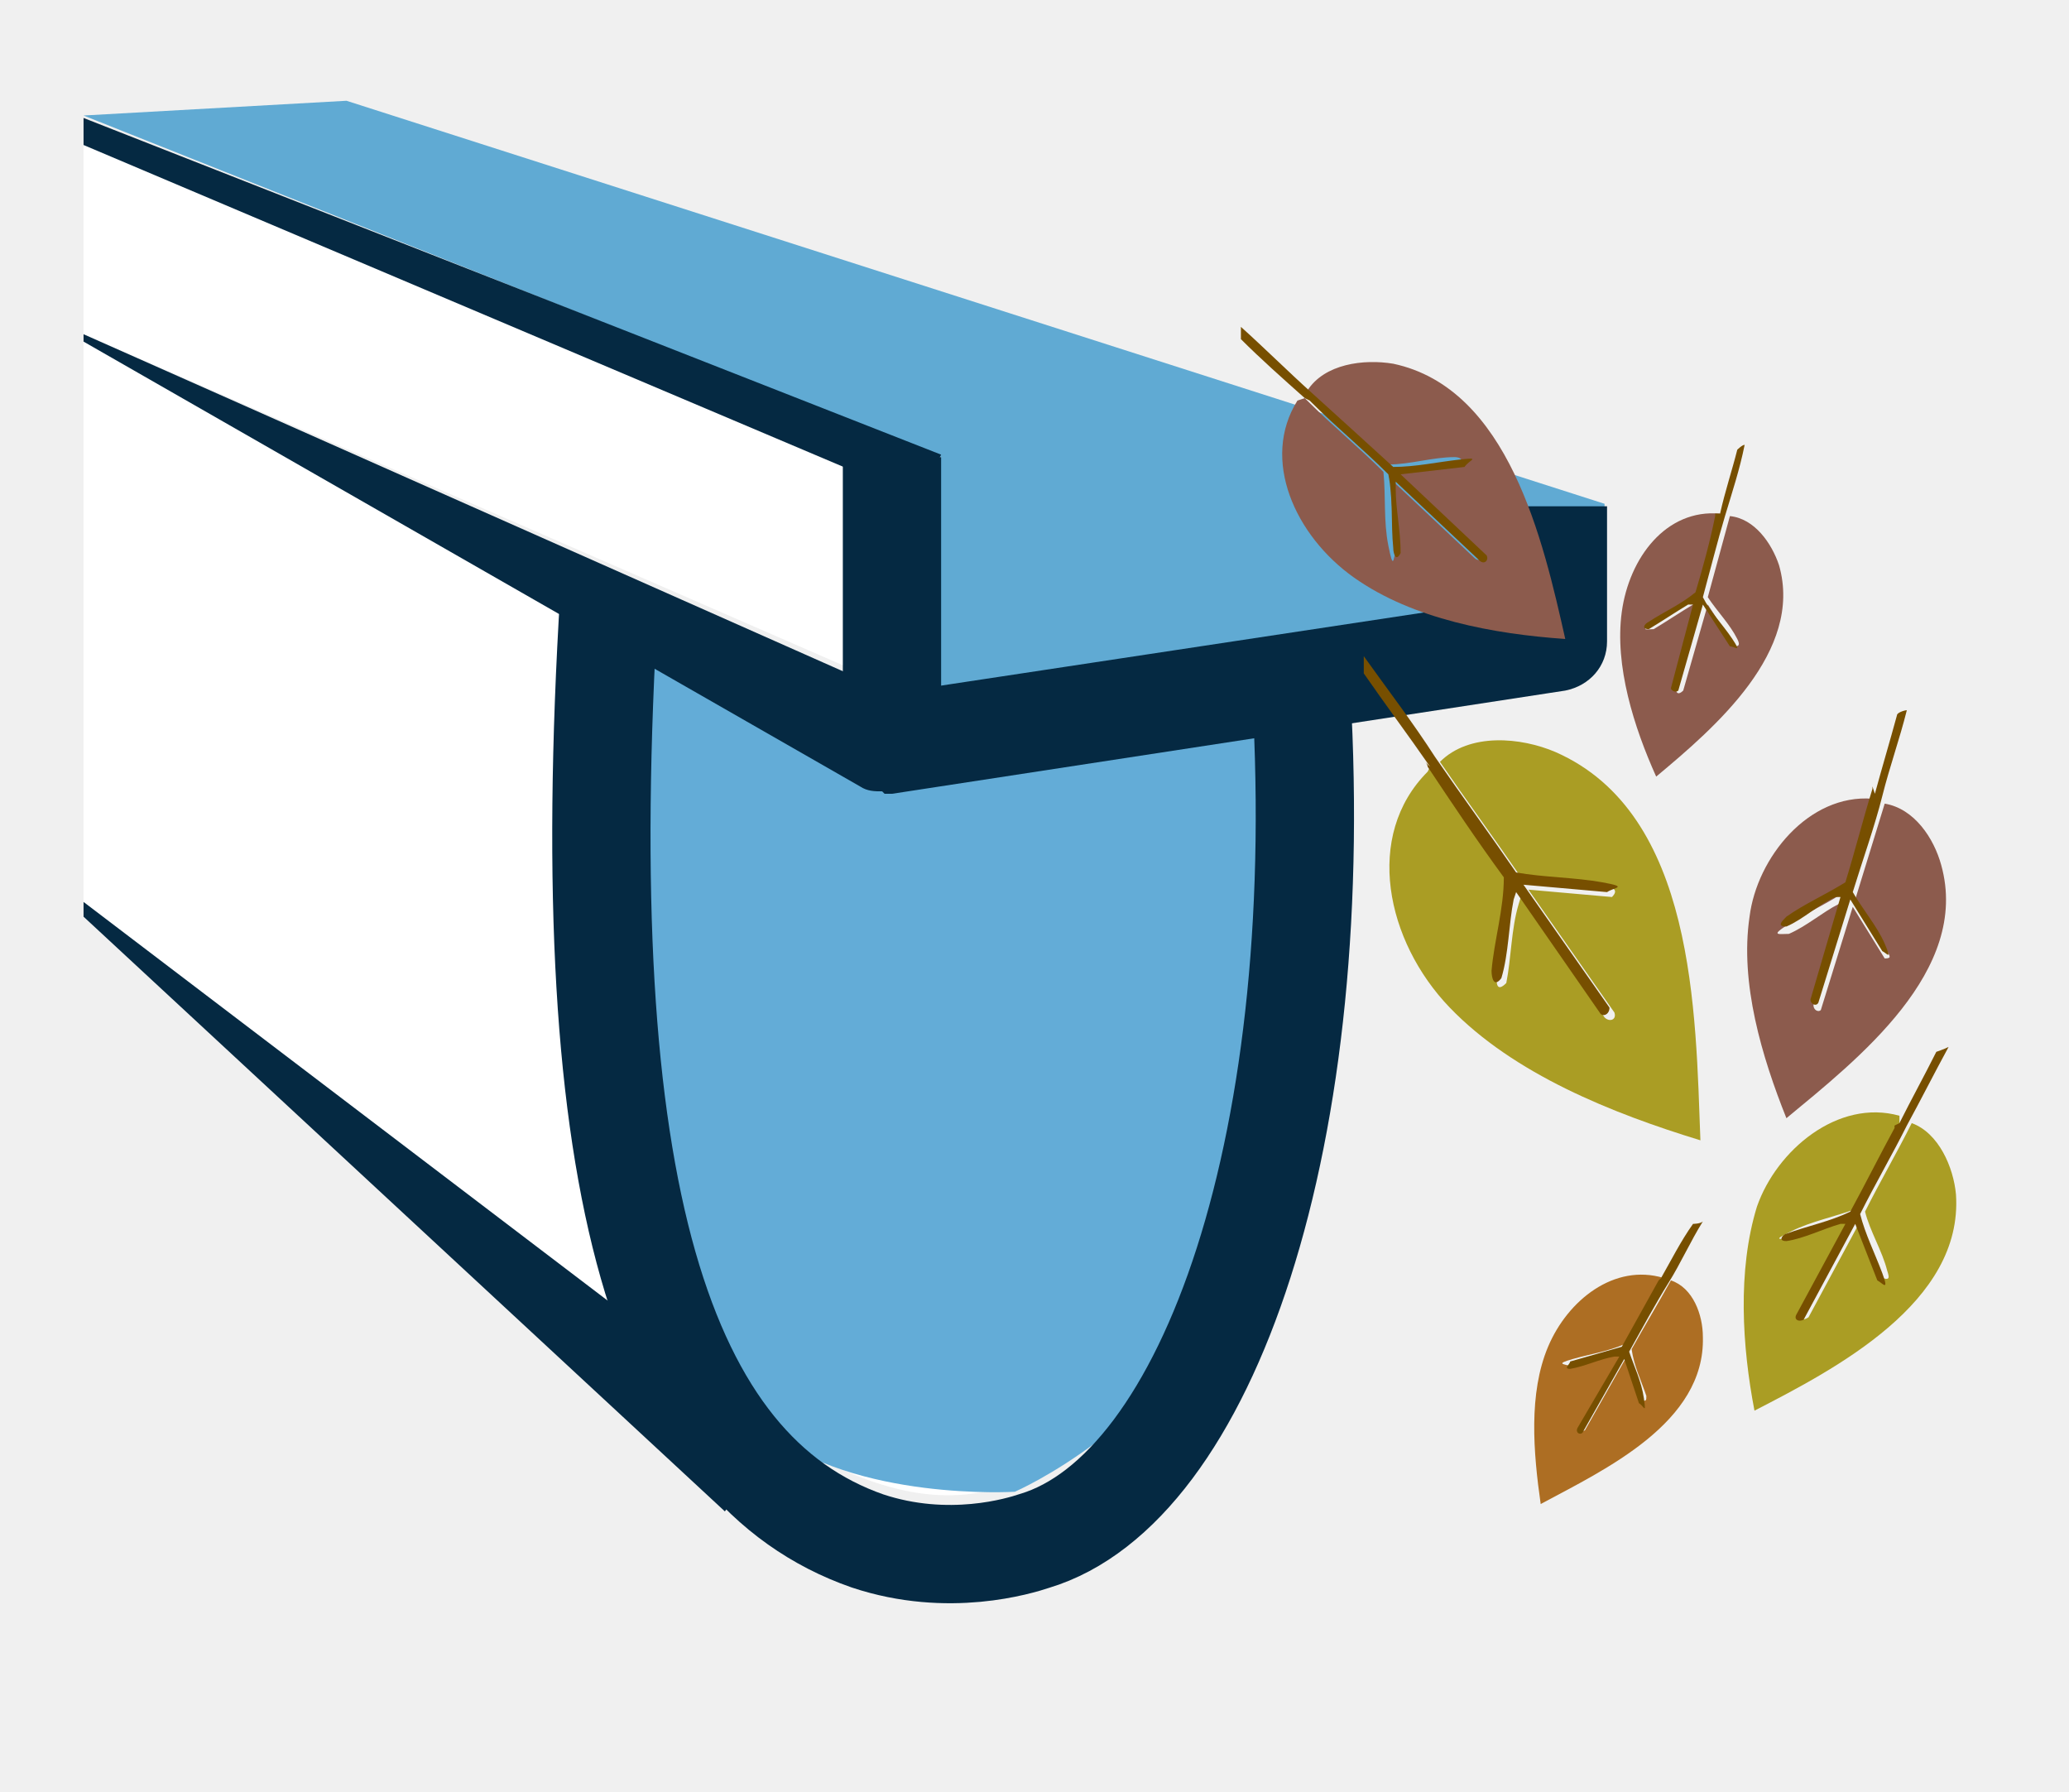
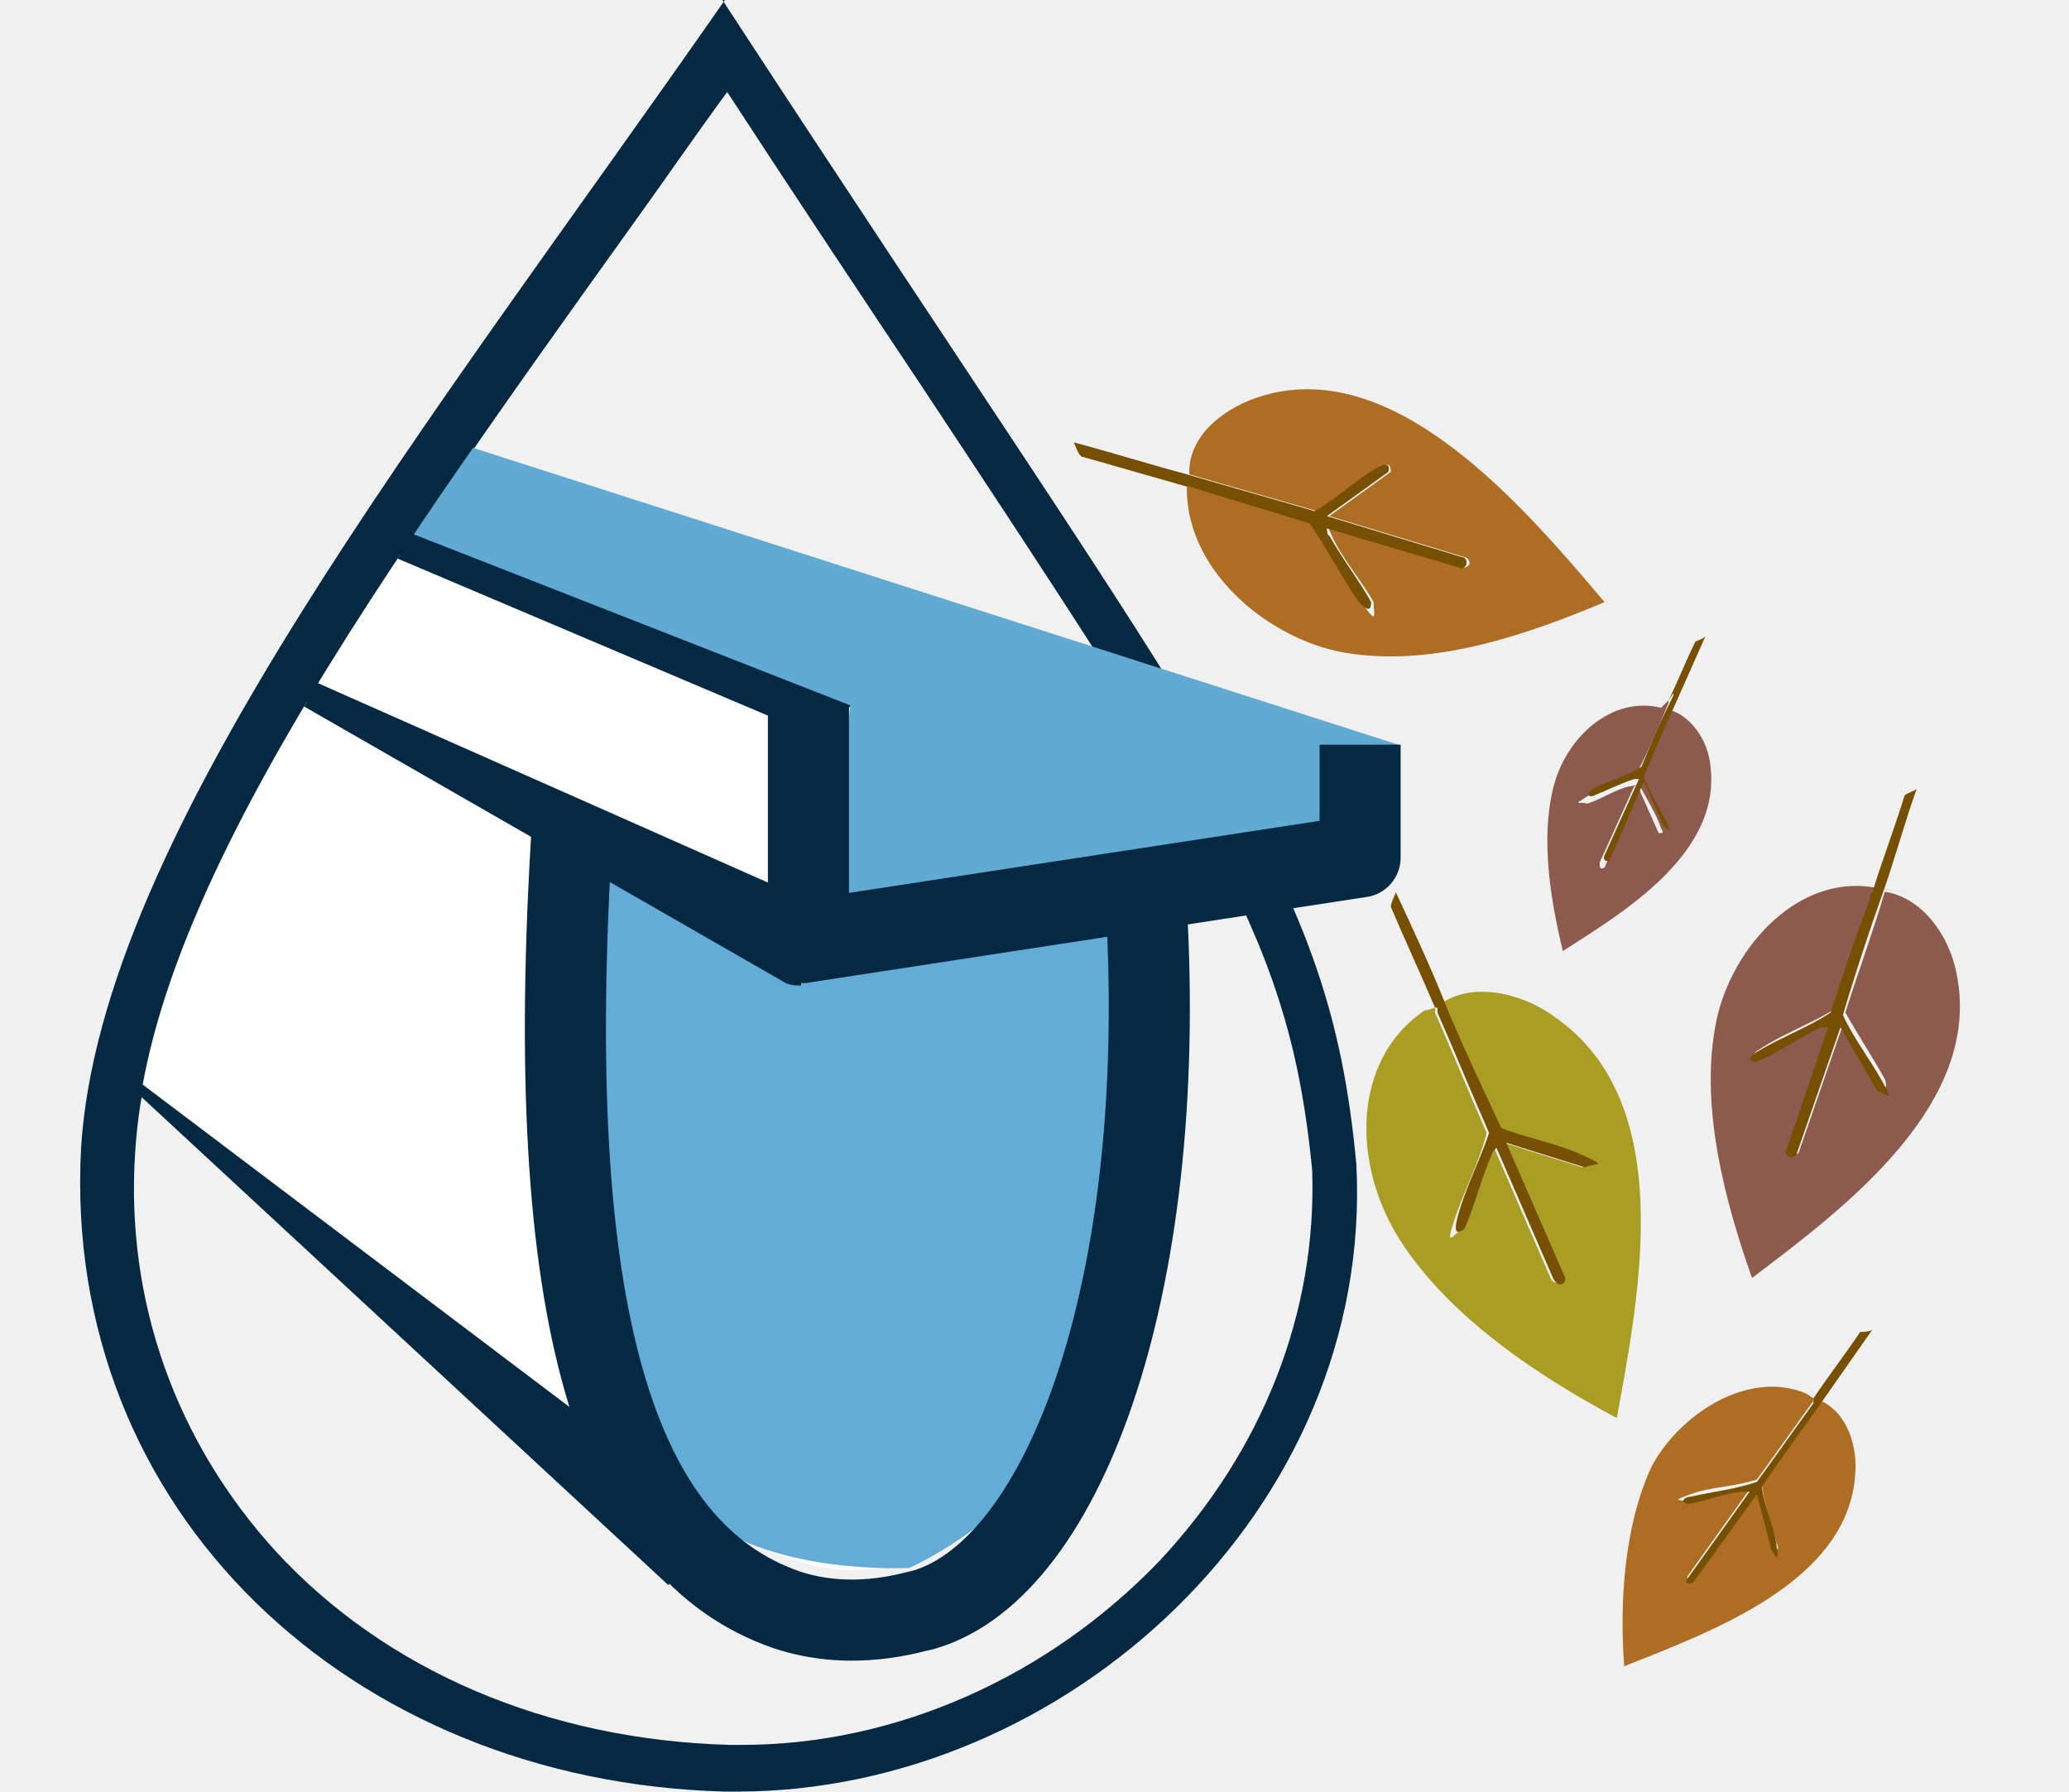
<svg xmlns="http://www.w3.org/2000/svg" version="1.1" viewBox="0 0 84.2 72.9">
  <defs>
    <style>
      .st0 {
+         clip-path: url(#clippath-4);
+       }
+ 
+       .st1 {
+         fill: #fff;
+       }
+ 
+       .st2 {
+         stroke-width: 3.3px;
+       }
+ 
+       .st2, .st3, .st4, .st5, .st6, .st7, .st8, .st9 {
+         fill: none;
+       }
+ 
+       .st2, .st3, .st5, .st6, .st7, .st8 {
+         stroke: #052942;
+       }
+ 
+       .st2, .st3, .st8, .st9 {
+         stroke-miterlimit: 10;
+       }
+ 
+       .st3 {
+         stroke-width: 3.3px;
+       }
+ 
+       .st10 {
+         fill: #dbfe87;
+       }
+ 
+       .st11 {
+         fill: #60aad3;
+       }
+ 
+       .st12 {
+         fill: #303030;
+       }
+ 
+       .st13 {
+         clip-path: url(#clippath-1);
+       }
+ 
+       .st5 {
+         stroke-width: 1.7px;
+       }
+ 
+       .st5, .st6, .st7 {
+         stroke-linejoin: round;
+       }
+ 
+       .st6 {
+         stroke-width: 1.6px;
+       }
+ 
+       .st14 {
+         clip-path: url(#clippath-3);
+       }
+ 
+       .st15 {
+         fill: #a63d40;
+       }
+ 
+       .st16 {
+         fill: #774f00;
+       }
+ 
+       .st17, .st9 {
+         display: none;
+       }
+ 
+       .st7 {
+         stroke-width: 1.7px;
+       }
+ 
+       .st18 {
+         fill: #ad6e23;
+       }
+ 
+       .st8 {
+         stroke-width: 3.3px;
+       }
+ 
+       .st19 {
+         clip-path: url(#clippath-2);
+       }
+ 
+       .st20 {
+         fill: #aa9d24;
+       }
+ 
+       .st21 {
+         fill: #f3ff5f;
+       }
+ 
+       .st22 {
+         fill: #052942;
+       }
+ 
+       .st23 {
+         fill: #3d3d3d;
+       }
+ 
+       .st24 {
+         fill: #63acd7;
+       }
+ 
+       .st25 {
+         clip-path: url(#clippath);
+       }
+ 
+       .st26 {
+         fill: #8c5b4d;
+       }
+ 
+       .st27 {
+         fill: #f1f1f1;
+       }
+ 
+       .st9 {
        opacity: .8;
        stroke: #373937;
-         stroke-width: 2.8px;
-       }
- 
-       .st0, .st1, .st2, .st3 {
-         fill: none;
-       }
- 
-       .st0, .st4, .st3 {
-         stroke-miterlimit: 10;
-       }
- 
-       .st0, .st5 {
-         display: none;
-       }
- 
-       .st6 {
-         fill: #fff;
-       }
- 
-       .st7 {
-         fill: #dbfe87;
-       }
- 
-       .st8 {
-         fill: #60aad3;
-       }
- 
-       .st9 {
-         fill: #303030;
-       }
- 
-       .st10 {
-         clip-path: url(#clippath-1);
-       }
- 
-       .st11 {
-         fill: #5d5e5e;
-       }
- 
-       .st4 {
-         stroke: #629daf;
-         stroke-width: .5px;
-       }
- 
-       .st4, .st12 {
-         fill: #63acd7;
-       }
- 
-       .st13 {
-         fill: #a63d40;
-       }
- 
-       .st2 {
-         stroke-linejoin: round;
-         stroke-width: 2px;
-       }
- 
-       .st2, .st3 {
-         stroke: #052942;
-       }
- 
-       .st14 {
-         fill: #774f00;
-       }
- 
-       .st3 {
-         stroke-width: 4px;
-       }
- 
-       .st15 {
-         fill: #ad6e23;
-       }
- 
-       .st16 {
-         fill: #198207;
-       }
- 
-       .st17 {
-         fill: #aa9d24;
-       }
- 
-       .st18 {
-         fill: #052942;
-       }
- 
-       .st19 {
-         clip-path: url(#clippath);
-       }
- 
-       .st20 {
-         fill: #8c5b4d;
+         stroke-width: 3.4px;
      }
    </style>
    <clipPath id="clippath">
-       <polygon class="st1" points=".1 42 10.7 65.5 16.5 49.6 25.7 48.5 32.1 39.2 30.4 29.4 40.8 24 40.9 9.9 15.8 .3 -1.2 1.5 .1 42" />
+       <path class="st4" d="M83.1,72.6h-49.3s-3.4-2-4.4-2c-13.9-.3-24.6-10.5-23.9-24,.7-11.5,12.5-26.5,23.2-41.7S31.9.4,31.9.4h51.2v72.2Z" />
    </clipPath>
    <clipPath id="clippath-1">
-       <polygon class="st1" points="54.3 88.7 3.8 60.9 16.1 49.1 20 36.7 27.9 34 28.8 18.5 32.9 17.5 52.4 20.9 84.9 29.1 54.3 88.7" />
+       <polygon class="st4" points="3.5 48.2 12.2 67.6 16.9 54.5 24.5 53.6 29.7 46 28.4 37.9 36.9 33.4 37 21.9 16.3 13.9 2.4 14.9 3.5 48.2" />
+     </clipPath>
+     <clipPath id="clippath-2">
+       <polygon class="st4" points="50.6 83.2 7 64.5 16.2 53.8 18.4 43.4 24.6 40.5 24.1 27.8 27.4 26.6 43.6 27.8 70.9 32 50.6 83.2" />
+     </clipPath>
+     <clipPath id="clippath-3">
+       <path class="st4" d="M83.1,72.6h-49.3s-3.4-2-4.4-2c-13.9-.3-24.6-10.5-23.9-24,.7-11.5,12.5-26.5,23.2-41.7S31.9.4,31.9.4h51.2v72.2Z" />
+     </clipPath>
+     <clipPath id="clippath-4">
+       <path class="st4" d="M83.1,72.6h-49.3s-3.4-2-4.4-2c-13.9-.3-24.6-10.5-23.9-24,.7-11.5,12.5-26.5,23.2-41.7S31.9.4,31.9.4h51.2v72.2Z" />
    </clipPath>
  </defs>
-   <g id="Layer_21" class="st5">
-     <rect class="st16" x="-1" y="-3.2" width="86.1" height="81.8" />
+   <g id="Layer_21" class="st17">
+     <rect class="st23" x="-1" y="-3.2" width="86.1" height="81.8" />
  </g>
-   <g id="repair" class="st5">
-     <g id="back">
-       <g class="st19">
+   <g id="repair" class="st17">
+     <g id="Drop_BG">
+       <path class="st27" d="M29.5,71.9c-7.7-.2-14.5-3.1-19.2-8.2-4.2-4.6-6.3-10.6-6-16.9.6-10.6,10.2-24,20.3-38.2,1.6-2.2,3.2-4.5,4.8-6.8,3.4,5.1,6.3,9.5,8.8,13.3,12.3,18.5,15.2,22.9,16.1,32.4.3,6-2,12-6.5,16.6-4.7,4.9-11.2,7.8-17.8,7.8s-.3,0-.5,0Z" />
+       <path class="st22" d="M29.5,3.6c3,4.6,5.6,8.5,8,12.1,12.1,18.3,15,22.7,15.9,31.9.2,5.8-2,11.4-6.2,15.9-4.5,4.7-10.7,7.5-17,7.5s-.3,0-.5,0c-7.4-.2-14-3-18.5-7.9-4-4.4-6.1-10.1-5.7-16.2.6-10.3,10.1-23.6,20.2-37.7,1.3-1.8,2.6-3.7,4-5.6M29.5,0C17.6,17.1,4.1,33.9,3.3,46.7c-.8,14.8,11,25.8,26.2,26.2.2,0,.4,0,.5,0,13.4,0,25.9-11.5,25.2-25.5-1.1-11.9-5.5-16.3-25.8-47.4h0Z" />
+     </g>
+     <g class="st25">
+       <g class="st13">
        <g id="INSIDE_DROPLET">
          <g>
-             <polygon class="st8" points="2.7 4.5 37.7 18.4 35.9 29.8 64.5 25.9 64.6 20.2 13.4 3.8 2.7 4.5" />
-             <path class="st6" d="M24.5,54.6L2.8,36.5V13.4l19.6,10.8c.4,9.9,0,21.1,2.2,30.4Z" />
-             <path class="st6" d="M50.5,29.6c.9,8.5-2.1,34.2-15,30.6s-9.5-23.7-9-32.6c7.8,7.5,14.6,3.4,24,2Z" />
-             <polygon class="st6" points="20.7 21.6 -10.5 7.9 -10.5 0 20.6 13.4 20.7 21.6" />
-             <path class="st12" d="M25,23.4v21s2,10.6,5.6,13.5,10.1,2.5,10.1,2.5c0,0,6.2-2.7,8.5-8.5s2.8-9.2,2.8-13.3.3-11.1.3-11.1l-15.8,3.1-11.4-7.3Z" />
-             <path class="st18" d="M35.3,31.9c-.3,0-.6,0-.9-.2L2.8,13.5v-.3l32.9,14.6,25.1-3.8v-3.8h4v5.5c0,1-.7,1.8-1.7,2l-27.4,4.2c0,0-.2,0-.3,0Z" />
-             <path class="st2" d="M65.2,19.3" />
-             <path class="st2" d="M22.6-4.6" />
-             <path class="st2" d="M22.6-4.6" />
-             <path class="st2" d="M33,25.3" />
-             <path class="st2" d="M2.8,8.5" />
-             <path class="st2" d="M32.4,22" />
-             <path class="st2" d="M2.8,5.9" />
-             <path class="st2" d="M65.2,19.4" />
-             <path class="st2" d="M22.4-4.9" />
-             <path class="st2" d="M22.4-4.9" />
-             <line class="st3" x1="35.7" y1="18.3" x2="35.7" y2="30.3" />
-             <path class="st3" d="M24.1,23.9c-1.5,24.3,2.2,35.6,10.5,38.5,3.3,1.1,6.2.2,6.8,0,7-2.1,12.1-16.3,10.8-35.4" />
-             <polygon class="st18" points="28.8 61.2 2.8 37 2.8 36.4 31.2 58 28.8 61.2" />
-             <polygon class="st18" points="36.8 20 2.8 5.6 2.8 4.5 37.7 18.2 36.8 20" />
-             <polygon class="st9" points="41.3 12.7 43.7 50.5 16 49 13.5 30.9 19.7 25.3 16.3 15.1 21.8 12.1 41.3 12.7" />
+             <polygon class="st24" points="5.6 17.4 34.3 28.8 32.9 38.2 56.4 35.1 56.5 30.3 14.4 16.8 5.6 17.4" />
+             <path class="st1" d="M23.5,58.6l-17.9-14.8v-19l16.1,8.8c.3,8.2,0,17.3,1.8,25Z" />
+             <path class="st1" d="M44.9,38c.7,7-1.8,28.1-12.4,25.1s-7.8-19.5-7.4-26.8c6.4,6.2,12,2.8,19.7,1.6Z" />
+             <polygon class="st1" points="20.4 31.5 -5.3 20.2 -5.3 13.6 20.4 24.7 20.4 31.5" />
+             <path class="st24" d="M23.9,33v17.2s1.7,8.7,4.6,11.1,8.3,2.1,8.3,2.1c0,0,5.1-2.2,7-7,1.9-4.8,2.3-7.6,2.3-10.9s.3-9.1.3-9.1l-13,2.5-9.4-6Z" />
+             <path class="st22" d="M32.4,39.9c-.3,0-.5,0-.8-.2L5.6,24.9v-.3l27,12,20.6-3.1v-3.1h3.3v4.5c0,.8-.6,1.5-1.4,1.6l-22.6,3.4c0,0-.2,0-.2,0Z" />
+             <path class="st6" d="M57,29.6" />
+             <path class="st6" d="M21.9,9.9" />
+             <path class="st6" d="M21.9,9.9" />
+             <path class="st6" d="M30.5,34.5" />
+             <path class="st6" d="M5.6,20.7" />
+             <path class="st6" d="M30,31.8" />
+             <path class="st6" d="M5.6,18.6" />
+             <path class="st6" d="M57,29.7" />
+             <path class="st6" d="M21.8,9.7" />
+             <path class="st6" d="M21.8,9.7" />
+             <line class="st2" x1="32.7" y1="28.8" x2="32.7" y2="38.6" />
+             <path class="st2" d="M23.2,33.4c-1.2,19.9,1.8,29.3,8.6,31.6,2.7.9,5.1.1,5.6,0,5.8-1.7,10-13.4,8.9-29.1" />
+             <polygon class="st22" points="27.1 64.1 5.6 44.2 5.6 43.7 29 61.4 27.1 64.1" />
+             <polygon class="st22" points="33.6 30.2 5.6 18.3 5.6 17.4 34.4 28.7 33.6 30.2" />
+             <polygon class="st12" points="37.4 24.1 39.3 55.2 16.5 54 14.5 39.1 19.6 34.6 16.8 26.1 21.3 23.7 37.4 24.1" />
          </g>
        </g>
      </g>
-     </g>
-     <g id="front">
-       <g class="st10">
+       <g class="st19">
        <g id="INSIDE_DROPLET1" data-name="INSIDE_DROPLET">
          <g>
-             <polygon class="st11" points="14.6 1.8 44.7 24.3 40 34.9 68.6 38.7 70.2 33.1 25.1 4 14.6 1.8" />
-             <path class="st6" d="M22.5,55.9L6.2,32.8l6-22.3,16.1,15.5c-2.2,9.7-5.5,20.3-5.8,29.9Z" />
-             <path class="st6" d="M54.1,38.5c-1.4,8.4-11,32.4-22.5,25.6-9.6-5.7-3-25.4-.2-33.8,5.6,9.3,13.2,7.1,22.6,8.2Z" />
-             <polygon class="st6" points="38.8 31.6 12.3 10.4 14.4 2.6 40.9 23.7 38.8 31.6" />
-             <path class="st11" d="M31,26l-5.5,20.2s-.6,10.6,1.8,14.5c3.9,6.1,8.8,5.7,8.8,5.7,0,0,7-1.5,10.7-6.6,3.7-5,5.1-8.2,6.1-12.1s3.2-10.6,3.2-10.6l-16.1-1.2-9.1-10Z" />
-             <path class="st18" d="M38.8,36.8c-.3,0-.6-.2-.8-.5L12.2,10.6v-.3c0,0,28,22.6,28,22.6l25.2,2.9,1-3.6,3.9,1-1.4,5.3c-.3,1-1.2,1.6-2.2,1.5l-27.6-3.1c-.1,0-.2,0-.3,0Z" />
-             <path class="st2" d="M71,32.5" />
-             <path class="st2" d="M36-1.7" />
-             <path class="st2" d="M36-1.7" />
-             <path class="st2" d="M38.4,29.9" />
-             <path class="st2" d="M13.5,5.8" />
-             <path class="st2" d="M38.6,26.5" />
-             <path class="st2" d="M14.2,3.3" />
-             <path class="st2" d="M71,32.5" />
-             <path class="st2" d="M36-2.1" />
-             <path class="st2" d="M36-2.1" />
-             <line class="st3" x1="42.7" y1="23.8" x2="39.6" y2="35.4" />
-             <path class="st3" d="M30.1,26.2c-7.8,23-7.1,34.9.1,39.9,2.9,2,5.9,1.8,6.5,1.8,7.3-.2,16-12.6,19.7-31.4" />
-             <polygon class="st18" points="24.9 63.4 6.1 33.3 6.2 32.7 28.1 61 24.9 63.4" />
+             <polygon class="st24" points="11.1 15.3 37.6 31.3 34.6 40.3 58.3 41.1 59.1 36.4 19.9 16.2 11.1 15.3" />
+             <path class="st1" d="M21.9,58.9l-15.2-17.6,3.1-18.7,14.4,11.4c-1,8.1-2.9,17.1-2.3,25Z" />
+             <path class="st1" d="M46.4,42.2c-.5,7-6.4,27.4-16.3,22.7-8.3-3.9-4.5-20.5-2.8-27.6,5.3,7.2,11.4,4.7,19.2,4.9Z" />
+             <polygon class="st1" points="33.3 37.7 9.9 22.4 11 15.9 34.4 31.1 33.3 37.7" />
+             <path class="st24" d="M26.5,33.7l-2.8,17s.4,8.8,2.7,11.7c3.6,4.7,7.6,3.9,7.6,3.9,0,0,5.6-1.8,8.2-6.2s3.5-7.1,4.1-10.4,1.8-8.9,1.8-8.9l-13.3.3-8.3-7.4Z" />
+             <path class="st22" d="M33.8,41.9c-.3,0-.5-.1-.7-.3L9.9,22.7v-.3s24.7,16.3,24.7,16.3l20.9.3.5-3,3.2.5-.7,4.4c-.1.8-.8,1.4-1.6,1.4l-22.8-.3c0,0-.2,0-.2,0Z" />
+             <path class="st6" d="M59.7,35.9" />
+             <path class="st6" d="M28.4,10.6" />
+             <path class="st6" d="M28.4,10.6" />
+             <path class="st6" d="M32.8,36.3" />
+             <path class="st6" d="M10.5,18.6" />
+             <path class="st6" d="M32.8,33.6" />
+             <path class="st6" d="M10.9,16.5" />
+             <path class="st6" d="M59.8,35.9" />
+             <path class="st6" d="M28.3,10.4" />
+             <path class="st6" d="M28.3,10.4" />
+             <line class="st2" x1="35.9" y1="31" x2="34.3" y2="40.7" />
+             <path class="st2" d="M25.8,34c-4.5,19.5-3,29.2,3.3,32.6,2.5,1.4,5,1,5.5.9,6-.7,12-11.6,13.6-27.3" />
+             <polygon class="st22" points="24.5 64.9 6.7 41.7 6.8 41.2 26.9 62.6 24.5 64.9" />
          </g>
-         </g>
-         <polygon class="st18" points="43.4 25.7 14.3 3 14.5 1.9 44.7 24.2 43.4 25.7" />
-       </g>
-     </g>
-     <g id="Layer_12" class="st5">
-       <path class="st4" d="M-1.3,66c0-.9.7-2,2.1-6,1.3,4,2,5.2,2,6,0,2.4-1,2.6-2,2.6s-2-.5-2.1-2.6Z" />
-       <path class="st4" d="M3.6,56c0-.7.6-1.6,1.7-4.9,1.1,3.3,1.7,4.3,1.7,4.9,0,1.9-.8,2.1-1.7,2.1s-1.7-.4-1.7-2.1Z" />
-       <path class="st4" d="M5.3,70.7c0-1.1.9-2.5,2.6-7.5,1.6,5,2.5,6.5,2.5,7.5,0,2.9-1.2,3.2-2.5,3.2s-2.5-.6-2.6-3.2Z" />
-     </g>
-     <g id="Layer_8">
+           <polygon class="st22" points="36.6 32.5 10.9 16.2 11.1 15.3 37.6 31.2 36.6 32.5" />
+         </g>
+       </g>
      <g>
-         <polygon class="st13" points="59.1 30.3 59.1 22.1 50.9 22.1 50.9 15.5 59.1 15.5 59.1 7.3 65.7 7.3 65.7 15.5 73.9 15.5 73.9 22.1 65.7 22.1 65.7 30.3 59.1 30.3" />
-         <path class="st6" d="M65.2,7.8v8.2h8.3v5.6h-8.3v8.2h-5.6v-8.2h-8.2v-5.6h8.2V7.8h5.6M66.1,6.8h-7.5v8.2h-8.2v7.6h8.2v8.2h7.5v-8.2h8.3v-7.6h-8.3V6.8h0Z" />
+         <polygon class="st15" points="55.6 40.6 55.6 31.8 46.7 31.8 46.7 24.6 55.6 24.6 55.6 15.7 62.6 15.7 62.6 24.6 71.6 24.6 71.6 31.8 62.6 31.8 62.6 40.6 55.6 40.6" />
+         <path class="st1" d="M62.1,16.2v8.9h9v6.1h-9v8.9h-6v-8.9h-8.9v-6.1h8.9v-8.9h6M63.1,15.2h-8.1v8.9h-8.9v8.2h8.9v8.9h8.1v-8.9h9v-8.2h-9v-8.9h0Z" />
      </g>
    </g>
  </g>
  <g id="cleaning">
+     <g id="Drop_BG1" data-name="Drop_BG">
+       <path class="st27" d="M29.5,71.9c-7.7-.2-14.5-3.1-19.2-8.2-4.2-4.6-6.3-10.6-6-16.9.6-10.6,10.2-24,20.3-38.2,1.6-2.2,3.2-4.5,4.8-6.8,3.4,5.1,6.3,9.5,8.8,13.3,12.3,18.5,15.2,22.9,16.1,32.4.3,6-2,12-6.5,16.6-4.7,4.9-11.2,7.8-17.8,7.8s-.3,0-.5,0Z" />
+       <path class="st22" d="M29.5,3.6c3,4.6,5.6,8.5,8,12.1,12.1,18.3,15,22.7,15.9,31.9.2,5.8-2,11.4-6.2,15.9-4.5,4.7-10.7,7.5-17,7.5s-.3,0-.5,0c-7.4-.2-14-3-18.5-7.9-4-4.4-6.1-10.1-5.7-16.2.6-10.3,10.1-23.6,20.2-37.7,1.3-1.8,2.6-3.7,4-5.6M29.5,0C17.6,17.1,4.1,33.9,3.3,46.7c-.8,14.8,11,25.8,26.2,26.2.2,0,.4,0,.5,0,13.4,0,25.9-11.5,25.2-25.5-1.1-11.9-5.5-16.3-25.8-47.4h0Z" />
+     </g>
+     <g class="st14">
+       <g id="INSIDE_DROPLET2" data-name="INSIDE_DROPLET">
+         <g>
+           <polygon class="st11" points="5.5 17.3 34.6 28.8 33.1 38.3 56.9 35.1 56.9 30.3 14.5 16.7 5.5 17.3" />
+           <path class="st1" d="M23.6,58.9l-18.1-15v-19.2l16.3,8.9c.3,8.2,0,17.5,1.8,25.3Z" />
+           <path class="st1" d="M45.2,38.2c.7,7.1-1.8,28.4-12.5,25.4s-7.9-19.7-7.4-27.1c6.5,6.2,12.2,2.8,19.9,1.7Z" />
+           <polygon class="st1" points="31.4 35.9 5.5 24.6 5.5 17.9 31.4 29.1 31.4 35.9" />
+           <path class="st24" d="M24,33.1v17.4s1.7,8.8,4.6,11.2,8.4,2.1,8.4,2.1c0,0,5.1-2.2,7-7,1.9-4.8,2.3-7.7,2.3-11s.3-9.2.3-9.2l-13.2,2.5-9.5-6Z" />
+           <path class="st22" d="M32.6,40.1c-.3,0-.5,0-.8-.2L5.5,24.8v-.3l27.3,12.1,20.9-3.2v-3.1h3.3v4.6c0,.8-.6,1.5-1.4,1.6l-22.8,3.5c0,0-.2,0-.2,0Z" />
+           <path class="st7" d="M57.4,29.7" />
+           <path class="st7" d="M22,9.8" />
+           <path class="st7" d="M22,9.8" />
+           <path class="st7" d="M30.7,34.6" />
+           <path class="st7" d="M5.5,20.7" />
+           <path class="st7" d="M30.2,31.9" />
+           <path class="st7" d="M5.5,18.5" />
+           <path class="st7" d="M57.5,29.7" />
+           <path class="st7" d="M21.9,9.5" />
+           <path class="st7" d="M21.9,9.5" />
+           <line class="st3" x1="32.9" y1="28.8" x2="32.9" y2="38.7" />
+           <path class="st3" d="M23.3,33.5c-1.3,20.2,1.8,29.6,8.7,32,2.7.9,5.1.1,5.6,0,5.8-1.7,10.1-13.5,9-29.4" />
+           <polygon class="st22" points="27.2 64.5 5.5 44.4 5.5 43.9 29.2 61.8 27.2 64.5" />
+           <polygon class="st22" points="33.8 30.2 5.5 18.2 5.5 17.3 34.6 28.7 33.8 30.2" />
+         </g>
+       </g>
+     </g>
+     <g id="Layer_16">
+       <g id="Generative_Object">
+         <g>
+           <path class="st26" d="M76.2,36.3c0,0,0,.1,0,.2s0,0,0,0c-.5,1.5-1,3.1-1.6,4.6-1,.6-2.1,1-3,1.6-.2.1-.5.4,0,.4.9-.4,1.7-1,2.6-1.4s.3,0,.3,0l-1.7,5c0,.3.2.4.4.2l1.8-5.2,1.5,2.6c.3,0,.3-.1.2-.4-.5-.9-1.1-1.8-1.6-2.7.5-1.6,1.1-3.2,1.6-4.9,0,0,0,0,.1,0,1.5.3,2.5,1.8,2.8,3.2,1.2,5.4-4.6,9.7-8.3,12.5-1.1-3.1-2.1-6.9-1.5-10.2.5-3,3.2-6.2,6.4-5.7s0,0,.1,0Z" />
+           <path class="st16" d="M76.2,36.3c.4-1.3.9-2.6,1.3-3.9,0-.1.4-.2.5-.3-.5,1.4-.9,2.9-1.4,4.3s-1.1,3.2-1.6,4.9c.4.9,1.1,1.8,1.6,2.7s.2.5-.2.4l-1.5-2.6-1.8,5.2c-.2.2-.5,0-.4-.2l1.7-5s-.3,0-.3,0c-.8.4-1.7,1-2.6,1.4-.5,0-.2-.3,0-.4,1-.6,2.1-1,3-1.6.5-1.5,1-3.1,1.6-4.6s0,0,0,0c0,0,0-.1,0-.2Z" />
+         </g>
+       </g>
+       <g id="Generative_Object1" data-name="Generative_Object">
+         <g>
+           <path class="st18" d="M73.8,56.9s0,0,0,.1,0,0,0,0c-.8,1.1-1.5,2.1-2.3,3.2-.9.3-1.9.3-2.7.6s-.5.2-.1.3c.8-.1,1.6-.4,2.3-.5s.2,0,.2,0l-2.5,3.5c-.1.2,0,.4.2.2l2.6-3.6.6,2.3c.3.1.3,0,.2-.2-.2-.8-.5-1.6-.6-2.4.8-1.1,1.6-2.2,2.4-3.4,0,0,0,0,0,0,1.1.5,1.5,1.9,1.4,3-.3,4.4-5.9,6.4-9.4,7.8-.2-2.6,0-5.7,1.1-8.1,1.1-2.1,3.9-4,6.3-3s0,0,0,0Z" />
+           <path class="st16" d="M73.8,56.9c.6-.9,1.3-1.8,1.9-2.7,0,0,.4,0,.5-.1-.7,1-1.4,2-2.1,3s-1.6,2.2-2.4,3.4c.1.8.5,1.6.6,2.4s0,.4-.2.2l-.6-2.3-2.6,3.6c-.2.1-.4,0-.2-.2l2.5-3.5s-.2,0-.2,0c-.7,0-1.6.4-2.3.5-.4-.1-.1-.3.1-.3.9-.2,1.8-.3,2.7-.6.8-1.1,1.5-2.1,2.3-3.2s0,0,0,0c0,0,0,0,0-.1Z" />
+         </g>
+       </g>
+     </g>
+     <g id="Layer_16_copy">
+       <g id="Generative_Object2" data-name="Generative_Object">
+         <g>
+           <path class="st20" d="M58.4,41c0,0,0,.1,0,.2s0,0,0,0c.7,1.6,1.4,3.3,2.1,4.9-.3,1.2-.9,2.3-1.3,3.5s-.1.7.3.4c.4-.9.6-2.1,1.1-3s.2-.3.2-.3l2.3,5.3c.1.3.5.2.5,0l-2.4-5.5,3.2,1c.3-.2.2-.3-.1-.5-1-.4-2.2-.6-3.3-1.1-.8-1.7-1.5-3.4-2.3-5.1,0,0,0,0,0,0,1.4-.9,3.4-.3,4.6.6,5,3.5,3.4,11.3,2.5,16.3-3.2-1.7-6.8-4.1-8.8-7.2s-2-7.4,1-9.4c0,0,0,0,.1,0Z" />
+           <path class="st16" d="M58.4,41c-.6-1.4-1.2-2.7-1.8-4.1,0-.2.2-.5.2-.6.7,1.5,1.4,3,2,4.5s1.5,3.4,2.3,5.1c1,.4,2.2.6,3.3,1.1s.5.3.1.5l-3.2-1,2.4,5.5c0,.3-.3.4-.5,0l-2.3-5.3s-.2.2-.2.3c-.4.9-.7,2.1-1.1,3-.4.3-.4,0-.3-.4.3-1.2.9-2.3,1.3-3.5-.7-1.6-1.4-3.3-2.1-4.9s0,0,0,0c0,0,0-.1,0-.2Z" />
+         </g>
+       </g>
+       <g id="Generative_Object3" data-name="Generative_Object">
+         <g>
+           <path class="st26" d="M67.9,28.5s0,0,0,.1,0,0,0,0c-.4,1-.8,1.9-1.3,2.9-.6.3-1.4.5-2,.9s-.4.2,0,.3c.6-.2,1.2-.6,1.7-.7s.2,0,.2,0l-1.4,3.1c0,.2,0,.3.2.2l1.4-3.2.8,1.8c.2,0,.2,0,.1-.2-.2-.6-.6-1.2-.9-1.8.4-1,.9-2,1.3-3,0,0,0,0,0,0,.9.3,1.5,1.3,1.6,2.2.5,3.6-3.5,6-6,7.6-.5-2.1-.9-4.5-.4-6.6s2.4-3.8,4.4-3.3,0,0,0,0Z" />
+           <path class="st16" d="M67.9,28.5c.4-.8.7-1.6,1.1-2.4,0,0,.3-.1.4-.2-.4.9-.8,1.8-1.2,2.7s-.9,2-1.3,3c.2.6.6,1.2.9,1.8s0,.3-.1.2l-.8-1.8-1.4,3.2c-.1.1-.3,0-.2-.2l1.4-3.1s-.2,0-.2,0c-.6.2-1.2.5-1.7.7-.3,0-.1-.2,0-.3.6-.3,1.4-.5,2-.9.4-1,.8-1.9,1.3-2.9s0,0,0,0c0,0,0,0,0-.1Z" />
+         </g>
+       </g>
+       <g id="Generative_Object4" data-name="Generative_Object">
+         <g>
+           <path class="st9" d="M48.3,19.2c0-1.6,1.6-2.7,3-3.1,5.4-1.6,10.6,4.5,13.9,8.4-3.1,1.3-6.8,2.6-10.3,2.1-3.1-.4-6.7-3.2-6.7-6.7v-.7Z" />
+           <path class="st18" d="M48.3,19.8c0,0,.1,0,.2,0s0,0,0,0c1.6.5,3.3,1,4.9,1.5.7,1,1.3,2.2,2,3.2s.5.5.5,0c-.5-.9-1.3-1.8-1.7-2.7s-.1-.3-.1-.3l5.4,1.6c.3,0,.4-.2.2-.4l-5.6-1.7,2.5-1.8c0-.4-.2-.3-.4-.2-.9.5-1.7,1.3-2.6,1.8-1.7-.5-3.5-1-5.2-1.5,0,0,0,0,0-.1,0-1.6,1.6-2.7,3-3.1,5.4-1.6,10.6,4.5,13.9,8.4-3.1,1.3-6.8,2.6-10.3,2.1-3.1-.4-6.7-3.2-6.7-6.7s0,0,0-.1Z" />
+           <path class="st16" d="M48.3,19.8c-1.4-.4-2.8-.8-4.2-1.2-.2,0-.3-.4-.4-.6,1.5.4,3.1.9,4.6,1.3,1.7.5,3.5,1,5.2,1.5.9-.5,1.7-1.3,2.6-1.8.2-.1.5-.2.4.2l-2.5,1.8,5.6,1.7c.2.2,0,.5-.2.4l-5.4-1.6s0,.3.1.3c.5.9,1.2,1.8,1.7,2.7,0,.5-.3.2-.5,0-.7-1-1.3-2.2-2-3.2-1.6-.5-3.3-1-4.9-1.5,0,0,0,0,0,0,0,0-.1,0-.2,0Z" />
+         </g>
+       </g>
+     </g>
+   </g>
+   <g id="new_install" class="st17">
+     <g id="INSIDE_DROPLET3" data-name="INSIDE_DROPLET">
+       <g id="Drop_BG2" data-name="Drop_BG">
+         <path class="st27" d="M29.5,71.9c-7.7-.2-14.5-3.1-19.2-8.2-4.2-4.6-6.3-10.6-6-16.9.6-10.6,10.2-24,20.3-38.2,1.6-2.2,3.2-4.5,4.8-6.8,3.4,5.1,6.3,9.5,8.8,13.3,12.3,18.5,15.2,22.9,16.1,32.4.3,6-2,12-6.5,16.6-4.7,4.9-11.2,7.8-17.8,7.8s-.3,0-.5,0Z" />
+         <path class="st22" d="M29.5,3.6c3,4.6,5.6,8.5,8,12.1,12.1,18.3,15,22.7,15.9,31.9.2,5.8-2,11.4-6.2,15.9-4.5,4.7-10.7,7.5-17,7.5s-.3,0-.5,0c-7.4-.2-14-3-18.5-7.9-4-4.4-6.1-10.1-5.7-16.2.6-10.3,10.1-23.6,20.2-37.7,1.3-1.8,2.6-3.7,4-5.6M29.5,0C17.6,17.1,4.1,33.9,3.3,46.7c-.8,14.8,11,25.8,26.2,26.2.2,0,.4,0,.5,0,13.4,0,25.9-11.5,25.2-25.5-1.1-11.9-5.5-16.3-25.8-47.4h0Z" />
+       </g>
+       <g class="st0">
+         <polygon class="st11" points="5.5 17.3 34.5 28.8 33 38.3 56.8 35.1 56.8 30.4 14.4 16.8 5.5 17.3" />
+         <path class="st1" d="M23.6,58.9l-18-15v-19.2l16.2,8.9c.3,8.2,0,17.5,1.8,25.2Z" />
+         <path class="st1" d="M45.1,38.2c.7,7.1-1.8,28.3-12.5,25.3s-7.9-19.7-7.4-27c6.5,6.2,12.1,2.8,19.9,1.7Z" />
+         <polygon class="st1" points="31.4 35.9 5.5 24.6 5.5 18 31.4 29.1 31.4 35.9" />
+         <path class="st24" d="M23.9,33.1v17.4s1.7,8.8,4.6,11.2c2.9,2.4,8.4,2.1,8.4,2.1,0,0,5.1-2.2,7-7s2.3-7.6,2.3-11,.3-9.2.3-9.2l-13.1,2.5-9.5-6Z" />
+         <path class="st22" d="M32.5,40.1c-.3,0-.5,0-.8-.2L5.5,24.9v-.3l27.2,12.1,20.8-3.2v-3.1h3.3v4.5c0,.8-.6,1.5-1.4,1.6l-22.7,3.5c0,0-.2,0-.2,0Z" />
+         <path class="st5" d="M57.3,29.7" />
+         <path class="st5" d="M22,9.8" />
+         <path class="st5" d="M22,9.8" />
+         <path class="st5" d="M30.6,34.6" />
+         <path class="st5" d="M5.5,20.7" />
+         <path class="st5" d="M30.1,31.9" />
+         <path class="st5" d="M5.5,18.6" />
+         <path class="st5" d="M57.3,29.7" />
+         <path class="st5" d="M21.8,9.6" />
+         <path class="st5" d="M21.8,9.6" />
+         <line class="st8" x1="32.8" y1="28.8" x2="32.8" y2="38.7" />
+         <path class="st8" d="M23.3,33.5c-1.3,20.1,1.8,29.5,8.7,31.9,2.7.9,5.1.1,5.6,0,5.8-1.7,10.1-13.5,9-29.4" />
+         <polygon class="st22" points="27.1 64.4 5.5 44.3 5.5 43.8 29.1 61.7 27.1 64.4" />
+         <polygon class="st22" points="33.8 30.2 5.5 18.3 5.5 17.4 34.5 28.8 33.8 30.2" />
+       </g>
+     </g>
    <g>
-       <g id="INSIDE_DROPLET2" data-name="INSIDE_DROPLET">
-         <g>
-           <polygon class="st8" points="3.4 4.7 38.3 18.6 36.6 30.1 65.2 26.2 65.3 20.5 14.1 4.1 3.4 4.7" />
-           <path class="st6" d="M25.2,54.9L3.4,36.8V13.7l19.6,10.8c.4,9.9,0,21.1,2.2,30.4Z" />
-           <path class="st6" d="M51.2,29.9c.9,8.5-2.1,34.2-15,30.6s-9.5-23.7-9-32.6c7.8,7.5,14.6,3.4,24,2Z" />
-           <polygon class="st6" points="34.6 27.2 3.4 13.6 3.4 5.5 34.6 19 34.6 27.2" />
-           <path class="st12" d="M25.6,23.7v21s2,10.6,5.6,13.5,10.1,2.5,10.1,2.5c0,0,6.2-2.7,8.5-8.5s2.8-9.2,2.8-13.3.3-11.1.3-11.1l-15.8,3.1-11.4-7.3Z" />
-           <path class="st18" d="M35.9,32.2c-.3,0-.6,0-.9-.2L3.4,13.9v-.3l32.9,14.6,25.1-3.8v-3.8h4v5.5c0,1-.7,1.8-1.7,2l-27.4,4.2c0,0-.2,0-.3,0Z" />
-           <path class="st2" d="M65.9,19.6" />
-           <path class="st2" d="M23.2-4.3" />
-           <path class="st2" d="M23.2-4.3" />
-           <path class="st2" d="M33.7,25.6" />
-           <path class="st2" d="M3.4,8.8" />
-           <path class="st2" d="M33,22.3" />
-           <path class="st2" d="M3.4,6.2" />
-           <path class="st2" d="M65.9,19.7" />
-           <path class="st2" d="M23.1-4.6" />
-           <path class="st2" d="M23.1-4.6" />
-           <line class="st3" x1="36.3" y1="18.6" x2="36.3" y2="30.6" />
-           <path class="st3" d="M24.8,24.2c-1.5,24.3,2.2,35.6,10.5,38.5,3.3,1.1,6.2.2,6.8,0,7-2.1,12.1-16.3,10.8-35.4" />
-           <polygon class="st18" points="29.5 61.5 3.4 37.3 3.4 36.7 31.8 58.3 29.5 61.5" />
-         </g>
-       </g>
-       <polygon class="st18" points="37.4 20.3 3.4 5.9 3.4 4.8 38.3 18.5 37.4 20.3" />
-     </g>
-     <g id="Layer_16_copy">
-       <g id="Layer_16">
-         <g id="Generative_Object">
-           <g>
-             <path class="st17" d="M77.3,45.7s0,0,0,.1,0,0,0,0c-.6,1.1-1.2,2.3-1.8,3.4-.8.3-1.8.5-2.6.9s-.5.3,0,.3c.7-.2,1.5-.6,2.2-.7s.2,0,.2,0l-2,3.7c-.1.2,0,.4.3.2l2.1-3.9.9,2.3c.3.1.3,0,.2-.3-.2-.8-.7-1.6-.9-2.4.6-1.2,1.3-2.4,1.9-3.6,0,0,0,0,0,0,1.1.4,1.7,1.8,1.8,2.9.3,4.4-4.9,7.1-8.2,8.8-.5-2.6-.7-5.7.1-8.3.8-2.3,3.3-4.4,5.8-3.7s0,0,0,0Z" />
-             <path class="st14" d="M77.3,45.7c.5-1,1-1.9,1.5-2.9,0,0,.3-.1.5-.2-.6,1.1-1.1,2.1-1.7,3.2-.6,1.2-1.3,2.4-1.9,3.6.2.8.6,1.6.9,2.4s0,.4-.2.3l-.9-2.3-2.1,3.9c-.2.1-.4,0-.3-.2l2-3.7s-.2,0-.2,0c-.7.2-1.5.6-2.2.7-.4,0-.1-.3,0-.3.8-.3,1.8-.5,2.6-.9.6-1.1,1.2-2.3,1.8-3.4s0,0,0,0c0,0,0,0,0-.1Z" />
-           </g>
-         </g>
-         <g id="Generative_Object1" data-name="Generative_Object">
-           <g>
-             <path class="st20" d="M76.3,32.3s0,0,0,.1,0,0,0,0c-.4,1.3-.7,2.5-1.1,3.8-.7.5-1.6.9-2.4,1.4s-.4.4,0,.4c.7-.3,1.4-.9,2-1.2s.2,0,.2,0l-1.2,4.1c0,.2.2.3.3.2l1.3-4.2,1.3,2.1c.3,0,.2-.1.1-.3-.4-.7-1-1.4-1.3-2.1.4-1.3.8-2.6,1.2-3.9,0,0,0,0,0,0,1.2.2,2,1.4,2.3,2.5,1.2,4.3-3.4,7.9-6.3,10.3-1-2.5-1.9-5.5-1.5-8.2.3-2.4,2.4-5,5-4.8s0,0,0,0Z" />
-             <path class="st14" d="M76.3,32.3c.3-1.1.6-2.1.9-3.2,0-.1.3-.2.4-.2-.3,1.2-.7,2.3-1,3.5s-.8,2.6-1.2,3.9c.4.7,1,1.4,1.3,2.1s.1.4-.1.3l-1.3-2.1-1.3,4.2c-.1.2-.4,0-.3-.2l1.2-4.1s-.2,0-.2,0c-.7.3-1.3.9-2,1.2-.4,0-.2-.2,0-.4.7-.5,1.6-.9,2.4-1.4.4-1.3.7-2.5,1.1-3.8s0,0,0,0c0,0,0,0,0-.1Z" />
-           </g>
-         </g>
-         <g id="Generative_Object2" data-name="Generative_Object">
-           <g>
-             <path class="st15" d="M67.6,52s0,0,0,0,0,0,0,0c-.5.9-1,1.8-1.5,2.7-.7.3-1.4.4-2.1.6s-.4.2,0,.3c.6-.1,1.2-.4,1.8-.5s.2,0,.2,0l-1.7,2.9c0,.1,0,.3.2.2l1.7-3,.6,1.8c.2,0,.2,0,.2-.2-.2-.6-.5-1.2-.6-1.9.5-.9,1.1-1.9,1.6-2.8,0,0,0,0,0,0,.9.3,1.3,1.4,1.3,2.3.1,3.5-4,5.4-6.6,6.8-.3-2.1-.5-4.5.3-6.4s2.7-3.4,4.7-2.8,0,0,0,0Z" />
-             <path class="st14" d="M67.6,52c.4-.7.8-1.5,1.3-2.2,0,0,.3,0,.4-.1-.5.8-.9,1.7-1.4,2.5s-1.1,1.9-1.6,2.8c.2.6.5,1.2.6,1.9s0,.3-.2.2l-.6-1.8-1.7,3c-.1.1-.3,0-.2-.2l1.7-2.9s-.2,0-.2,0c-.6.1-1.2.4-1.8.5-.3,0,0-.2,0-.3.7-.2,1.4-.4,2.1-.6.5-.9,1-1.8,1.5-2.7s0,0,0,0c0,0,0,0,0,0Z" />
-           </g>
-         </g>
-       </g>
-       <g id="Generative_Object3" data-name="Generative_Object">
-         <g>
-           <path class="st17" d="M58.2,31.2c0,0,0,.1.1.2s0,0,0,0c1,1.5,2.1,3,3.1,4.5,0,1.3-.4,2.5-.5,3.8,0,.3,0,.7.4.3.2-1,.2-2.2.5-3.2s.1-.3.1-.3l3.4,4.9c.2.2.5.1.4-.2l-3.5-5,3.4.3c.3-.3,0-.4-.2-.4-1.1-.2-2.4-.2-3.5-.4-1.1-1.6-2.2-3.1-3.3-4.7,0,0,0,0,0,0,1.2-1.2,3.3-1,4.7-.4,5.7,2.5,5.7,10.6,5.9,15.8-3.6-1.1-7.6-2.7-10.2-5.4s-3.5-7-.9-9.6,0,0,0,0Z" />
-           <path class="st14" d="M58.2,31.2c-.9-1.3-1.8-2.5-2.7-3.8,0-.2,0-.5,0-.7,1,1.4,2,2.7,2.9,4.1,1.1,1.6,2.2,3.1,3.3,4.7,1.1.2,2.4.2,3.5.4s.5.2.2.4l-3.4-.3,3.5,5c0,.3-.3.4-.4.2l-3.4-4.9s-.1.3-.1.3c-.2,1-.2,2.2-.5,3.2-.3.4-.4,0-.4-.3.1-1.2.5-2.5.5-3.8-1.1-1.5-2.1-3-3.1-4.5s0,0,0,0c0,0,0-.1-.1-.2Z" />
-         </g>
-       </g>
-       <g id="Generative_Object4" data-name="Generative_Object">
-         <g>
-           <path class="st20" d="M70,20.9s0,0,0,.1,0,0,0,0c-.3,1-.6,2.1-.8,3.1-.6.4-1.3.8-1.9,1.2s-.3.3,0,.3c.5-.3,1.1-.7,1.6-1s.2,0,.2,0l-.9,3.4c0,.2.1.3.3.1l1-3.5,1.1,1.7c.2,0,.2-.1.1-.3-.3-.6-.8-1.1-1.2-1.7.3-1.1.6-2.2.9-3.3,0,0,0,0,0,0,1,.1,1.7,1.1,2,2,1,3.5-2.6,6.6-5,8.6-.9-2-1.7-4.5-1.4-6.7s1.8-4.2,4-4,0,0,0,0Z" />
-           <path class="st14" d="M70,20.9c.2-.9.5-1.8.7-2.6,0,0,.2-.2.3-.2-.2,1-.5,1.9-.8,2.9s-.6,2.2-.9,3.3c.3.6.8,1.1,1.2,1.7s.1.3-.1.3l-1.1-1.7-1,3.5c-.1.1-.3,0-.3-.1l.9-3.4s-.2,0-.2,0c-.5.3-1.1.7-1.6,1-.3,0-.2-.2,0-.3.6-.4,1.3-.7,1.9-1.2.3-1,.6-2.1.8-3.1s0,0,0,0c0,0,0,0,0-.1Z" />
-         </g>
-       </g>
-       <g id="Generative_Object5" data-name="Generative_Object">
-         <g>
-           <path class="st0" d="M53.4,15.8c.7-1.1,2.3-1.3,3.5-1.1,4.7,1,6.1,7.2,7,11.2-2.9-.2-6.2-.8-8.6-2.5s-3.8-4.8-2.3-7.2l.4-.5Z" />
-           <path class="st20" d="M53.1,16.2s0,0,.1.1,0,0,0,0c1,1,2.1,1.9,3.1,2.9.1,1,0,2,.2,3s.2.6.3.2c0-.8-.2-1.8-.2-2.6s0-.3,0-.3l3.4,3.2c.2.2.4,0,.3-.2l-3.5-3.3,2.6-.3c.2-.2,0-.3-.2-.3-.9,0-1.8.3-2.7.3-1.1-1-2.2-2-3.3-3,0,0,0,0,0,0,.7-1.1,2.3-1.3,3.5-1.1,4.7,1,6.1,7.2,7,11.2-2.9-.2-6.2-.8-8.6-2.5s-3.8-4.8-2.3-7.2c0,0,0,0,0,0Z" />
-           <path class="st14" d="M53.1,16.2c-.9-.8-1.8-1.6-2.6-2.4,0-.1,0-.4,0-.5,1,.9,1.9,1.8,2.9,2.7s2.2,2,3.3,3c.9,0,1.8-.2,2.7-.3s.4,0,.2.3l-2.6.3,3.5,3.3c.1.2-.1.4-.3.2l-3.4-3.2s0,.2,0,.3c0,.8.2,1.7.2,2.6-.2.4-.3,0-.3-.2-.1-1,0-2-.2-3-1-1-2.1-1.9-3.1-2.9s0,0,0,0c0,0,0,0-.1-.1Z" />
-         </g>
-       </g>
-     </g>
-   </g>
-   <g id="new_install" class="st5">
+       <path class="st10" d="M68.7,21.5c1.2-1.9.9-4.2-.7-5.8l-2.3-2.3,2,1.1c.8.5,1.8.7,2.9.7,1.6,0,3.2-.6,4.3-1.7l1.5-1.5-1.6,2.7c-1.1,1.9-.9,4.2.7,5.8l1.9,2-1.6-.9c-.9-.5-1.9-.7-2.9-.7-1.5,0-3,.5-4.1,1.5l-1.2,1.1,1.3-2.1Z" />
+       <path class="st21" d="M75.1,13.8l-.6,1c-1.2,2-.9,4.4.7,6.1l.7.8h-.1c-.9-.6-2-.9-3.1-.9-1.5,0-3.1.5-4.3,1.6l.4-.7c1.2-2,.9-4.5-.8-6.1l-.9-.9h.3c.9.7,2,.9,3,.9,1.6,0,3.3-.6,4.4-1.8h0M77.6,10.6l-2.8,2.8h0c-1,1.1-2.5,1.7-4.1,1.7s-2-.2-2.8-.7h-.3c0-.1-3.5-2.1-3.5-2.1l2.9,2.8.9.9c1.5,1.5,1.8,3.7.7,5.5l-.4.7-1.7,2.8,2.5-2.2c1-.9,2.5-1.4,3.9-1.4,1,0,2,.2,2.8.7h.1c0,0,3.1,1.8,3.1,1.8l-2.4-2.5-.7-.8c-1.5-1.5-1.7-3.7-.7-5.5l.6-1,2-3.4h0Z" />
+     </g>
    <g>
-       <g id="INSIDE_DROPLET3" data-name="INSIDE_DROPLET">
-         <g>
-           <polygon class="st8" points="3.4 4.7 38.3 18.6 36.6 30.1 65.2 26.2 65.3 20.5 14.1 4.1 3.4 4.7" />
-           <path class="st6" d="M25.2,54.9L3.4,36.8V13.7l19.6,10.8c.4,9.9,0,21.1,2.2,30.4Z" />
-           <path class="st6" d="M51.2,29.9c.9,8.5-2.1,34.2-15,30.6s-9.5-23.7-9-32.6c7.8,7.5,14.6,3.4,24,2Z" />
-           <polygon class="st6" points="34.6 27.2 3.4 13.6 3.4 5.5 34.6 19 34.6 27.2" />
-           <path class="st12" d="M25.6,23.7v21s2,10.6,5.6,13.5,10.1,2.5,10.1,2.5c0,0,6.2-2.7,8.5-8.5s2.8-9.2,2.8-13.3.3-11.1.3-11.1l-15.8,3.1-11.4-7.3Z" />
-           <path class="st18" d="M35.9,32.2c-.3,0-.6,0-.9-.2L3.4,13.9v-.3l32.9,14.6,25.1-3.8v-3.8h4v5.5c0,1-.7,1.8-1.7,2l-27.4,4.2c0,0-.2,0-.3,0Z" />
-           <path class="st2" d="M65.9,19.6" />
-           <path class="st2" d="M23.2-4.3" />
-           <path class="st2" d="M23.2-4.3" />
-           <path class="st2" d="M33.7,25.6" />
-           <path class="st2" d="M3.4,8.8" />
-           <path class="st2" d="M33,22.3" />
-           <path class="st2" d="M3.4,6.2" />
-           <path class="st2" d="M65.9,19.7" />
-           <path class="st2" d="M23.1-4.6" />
-           <path class="st2" d="M23.1-4.6" />
-           <line class="st3" x1="36.3" y1="18.6" x2="36.3" y2="30.6" />
-           <path class="st3" d="M24.8,24.2c-1.5,24.3,2.2,35.6,10.5,38.5,3.3,1.1,6.2.2,6.8,0,7-2.1,12.1-16.3,10.8-35.4" />
-           <polygon class="st18" points="29.5 61.5 3.4 37.3 3.4 36.7 31.8 58.3 29.5 61.5" />
-         </g>
-         <polygon class="st18" points="37.4 20.3 3.4 5.9 3.4 4.8 38.3 18.5 37.4 20.3" />
-       </g>
-       <path class="st7" d="M72.2,17.4c-3.7,6.1-2.6,11,3.3,14.9-5.9-2.9-10.8-1.8-14.9,3.3,3.7-6.1,2.3-11-3.3-14.9,6,3.5,11,2.3,14.9-3.3Z" />
-       <path class="st7" d="M54.2,8.3c2,3.4,4.8,4.1,8.2,2.1-2.9,2.2-3.6,4.9-2.1,8.2-2.1-3.4-4.9-3.9-8.2-2.1,3.2-2.1,3.9-4.8,2.1-8.2Z" />
-       <path class="st7" d="M66.5,4.8c2.6,4.3,6.1,5.2,10.4,2.7-3.7,2.8-4.6,6.2-2.7,10.4-2.7-4.3-6.2-4.9-10.4-2.7,4.1-2.6,5-6.1,2.7-10.4Z" />
+       <path class="st10" d="M52.9,33.1c1.4-2.6.8-5.6-1.5-7.4l-3.3-2.7,2.8,1.3c1,.4,2.1.7,3.3.7,2.4,0,4.8-1,6.3-2.7l1.9-2.1-1.9,3.7c-1.3,2.6-.7,5.6,1.5,7.5l2.8,2.4-2.3-1.1c-1-.4-2.1-.7-3.3-.7-2.3,0-4.5.9-6,2.4l-1.6,1.5,1.5-2.9Z" />
+       <path class="st21" d="M60.7,22.3l-.7,1.4c-1.4,2.8-.8,5.9,1.5,7.9l1,.9h-.2c-1.1-.6-2.2-.8-3.4-.8-2.3,0-4.7.9-6.3,2.5l.5-.9c1.5-2.8.8-5.9-1.6-7.9l-1.2-1,.4.2c1.1.5,2.2.7,3.4.7,2.4,0,4.9-1,6.5-2.8h.1M63.7,17.9l-3.5,4h-.1c-1.4,1.7-3.7,2.7-6,2.7s-2.2-.2-3.1-.7l-.4-.2-4.8-2.2,4.1,3.4,1.2,1c2.2,1.8,2.8,4.5,1.4,7l-.5.9-2,3.9,3.1-3.1c1.4-1.4,3.6-2.3,5.8-2.3,1.1,0,2.2.2,3.1.7h.2c0,0,4.2,2,4.2,2l-3.5-3-1-.9c-2.1-1.8-2.7-4.6-1.4-7.1l.7-1.4,2.4-4.7h0Z" />
+     </g>
+     <g>
+       <path class="st10" d="M53.7,16.4c.6-1.5.1-3.3-1.1-4.4l-1-.8,1.1.5.4.2c.4.2.9.3,1.3.3.9,0,1.7-.4,2.2-1.1l.9-1.2-.4,1c-.6,1.5-.2,3.3.9,4.3l.8.7-1.2-.6c-.4-.2-.9-.3-1.3-.3-.9,0-1.7.4-2.2,1.2l-1,1.4.5-1.3Z" />
+       <path class="st21" d="M57,10.9h0c-.6,1.6-.2,3.4,1,4.5h-.2c-.5-.3-.9-.4-1.4-.4-.9,0-1.8.4-2.4,1.3l-.3.4h0c.6-1.7.1-3.6-1.1-4.7h0s.4.2.4.2c.5.2.9.3,1.4.3.9,0,1.8-.4,2.4-1.2l.2-.3M58,15.4h0s0,0,0,0c0,0,0,0,0,0M58.2,8.9l-1.4,1.8-.2.3c-.5.7-1.3,1.1-2.1,1.1s-.8,0-1.2-.3l-.4-.2-2.3-1.1,1.9,1.7h0c1.2,1,1.6,2.8,1,4.2h0c0,.1-.9,2.5-.9,2.5l1.5-2.1.3-.4c.5-.7,1.3-1.1,2.1-1.1.4,0,.8.1,1.2.3h.2c0,.1,1.9,1.1,1.9,1.1l-1.5-1.5c-1.1-1-1.4-2.7-.9-4.1h0c0,0,.8-2.2.8-2.2h0Z" />
    </g>
  </g>
</svg>
